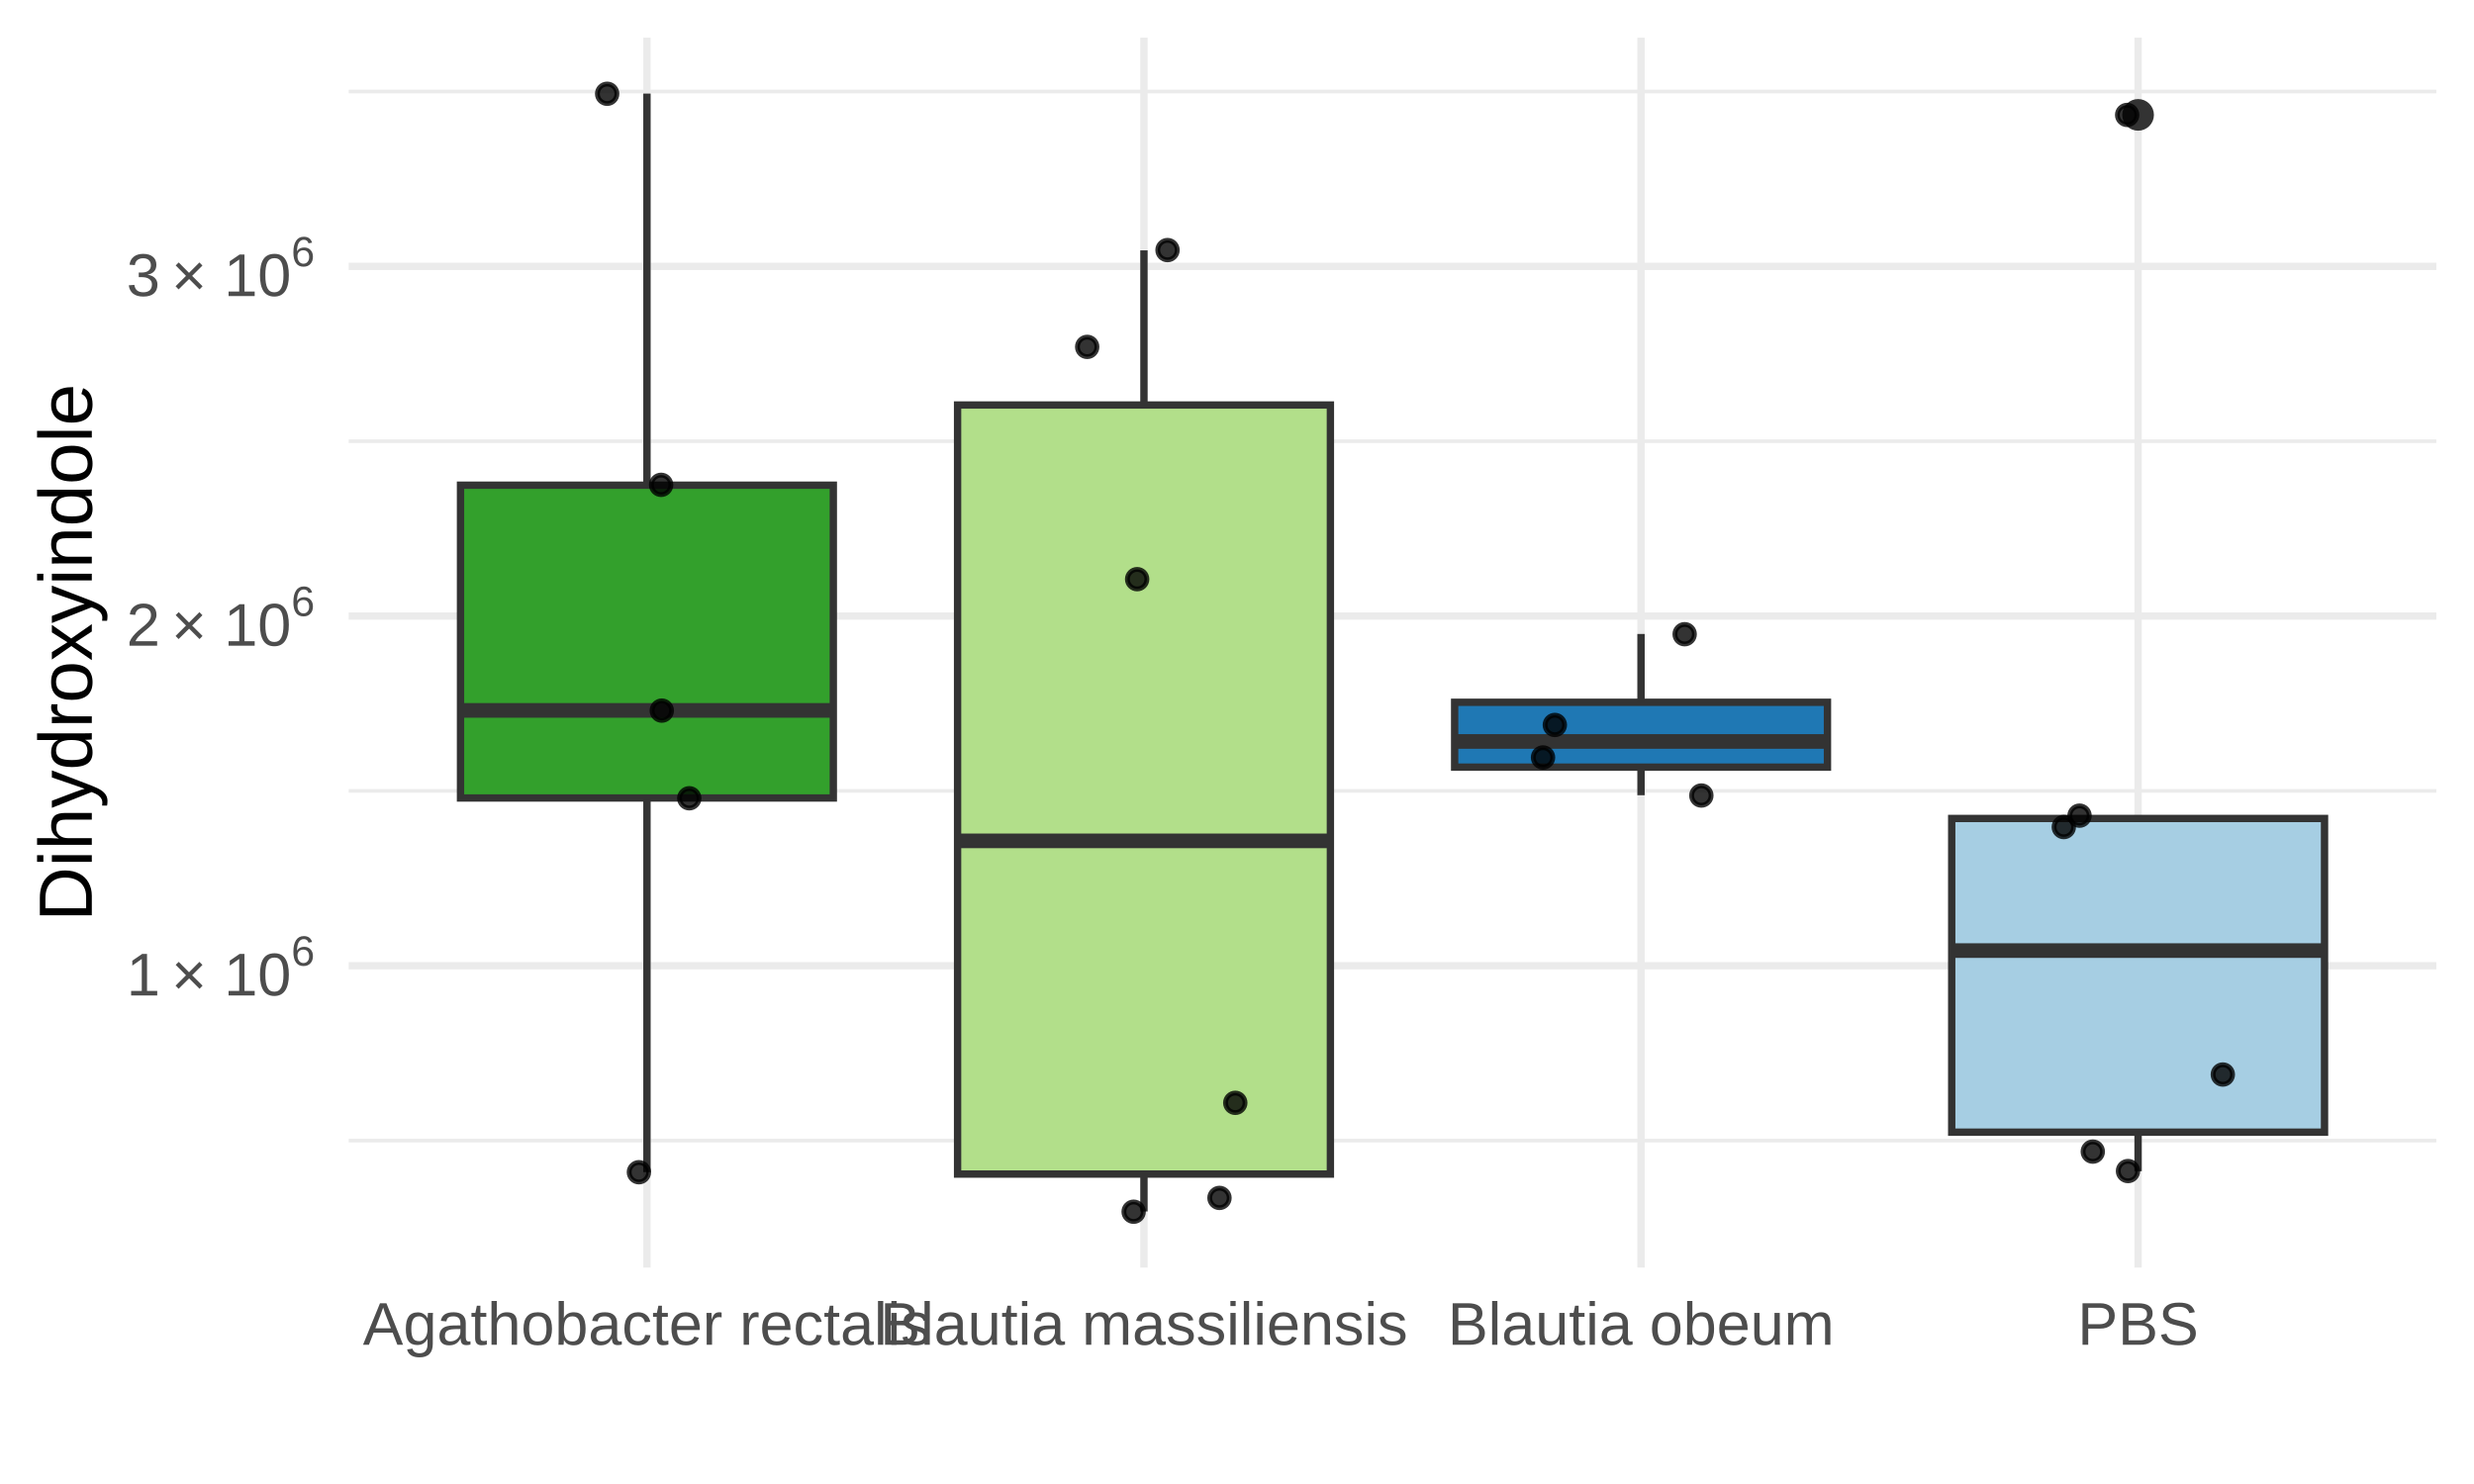
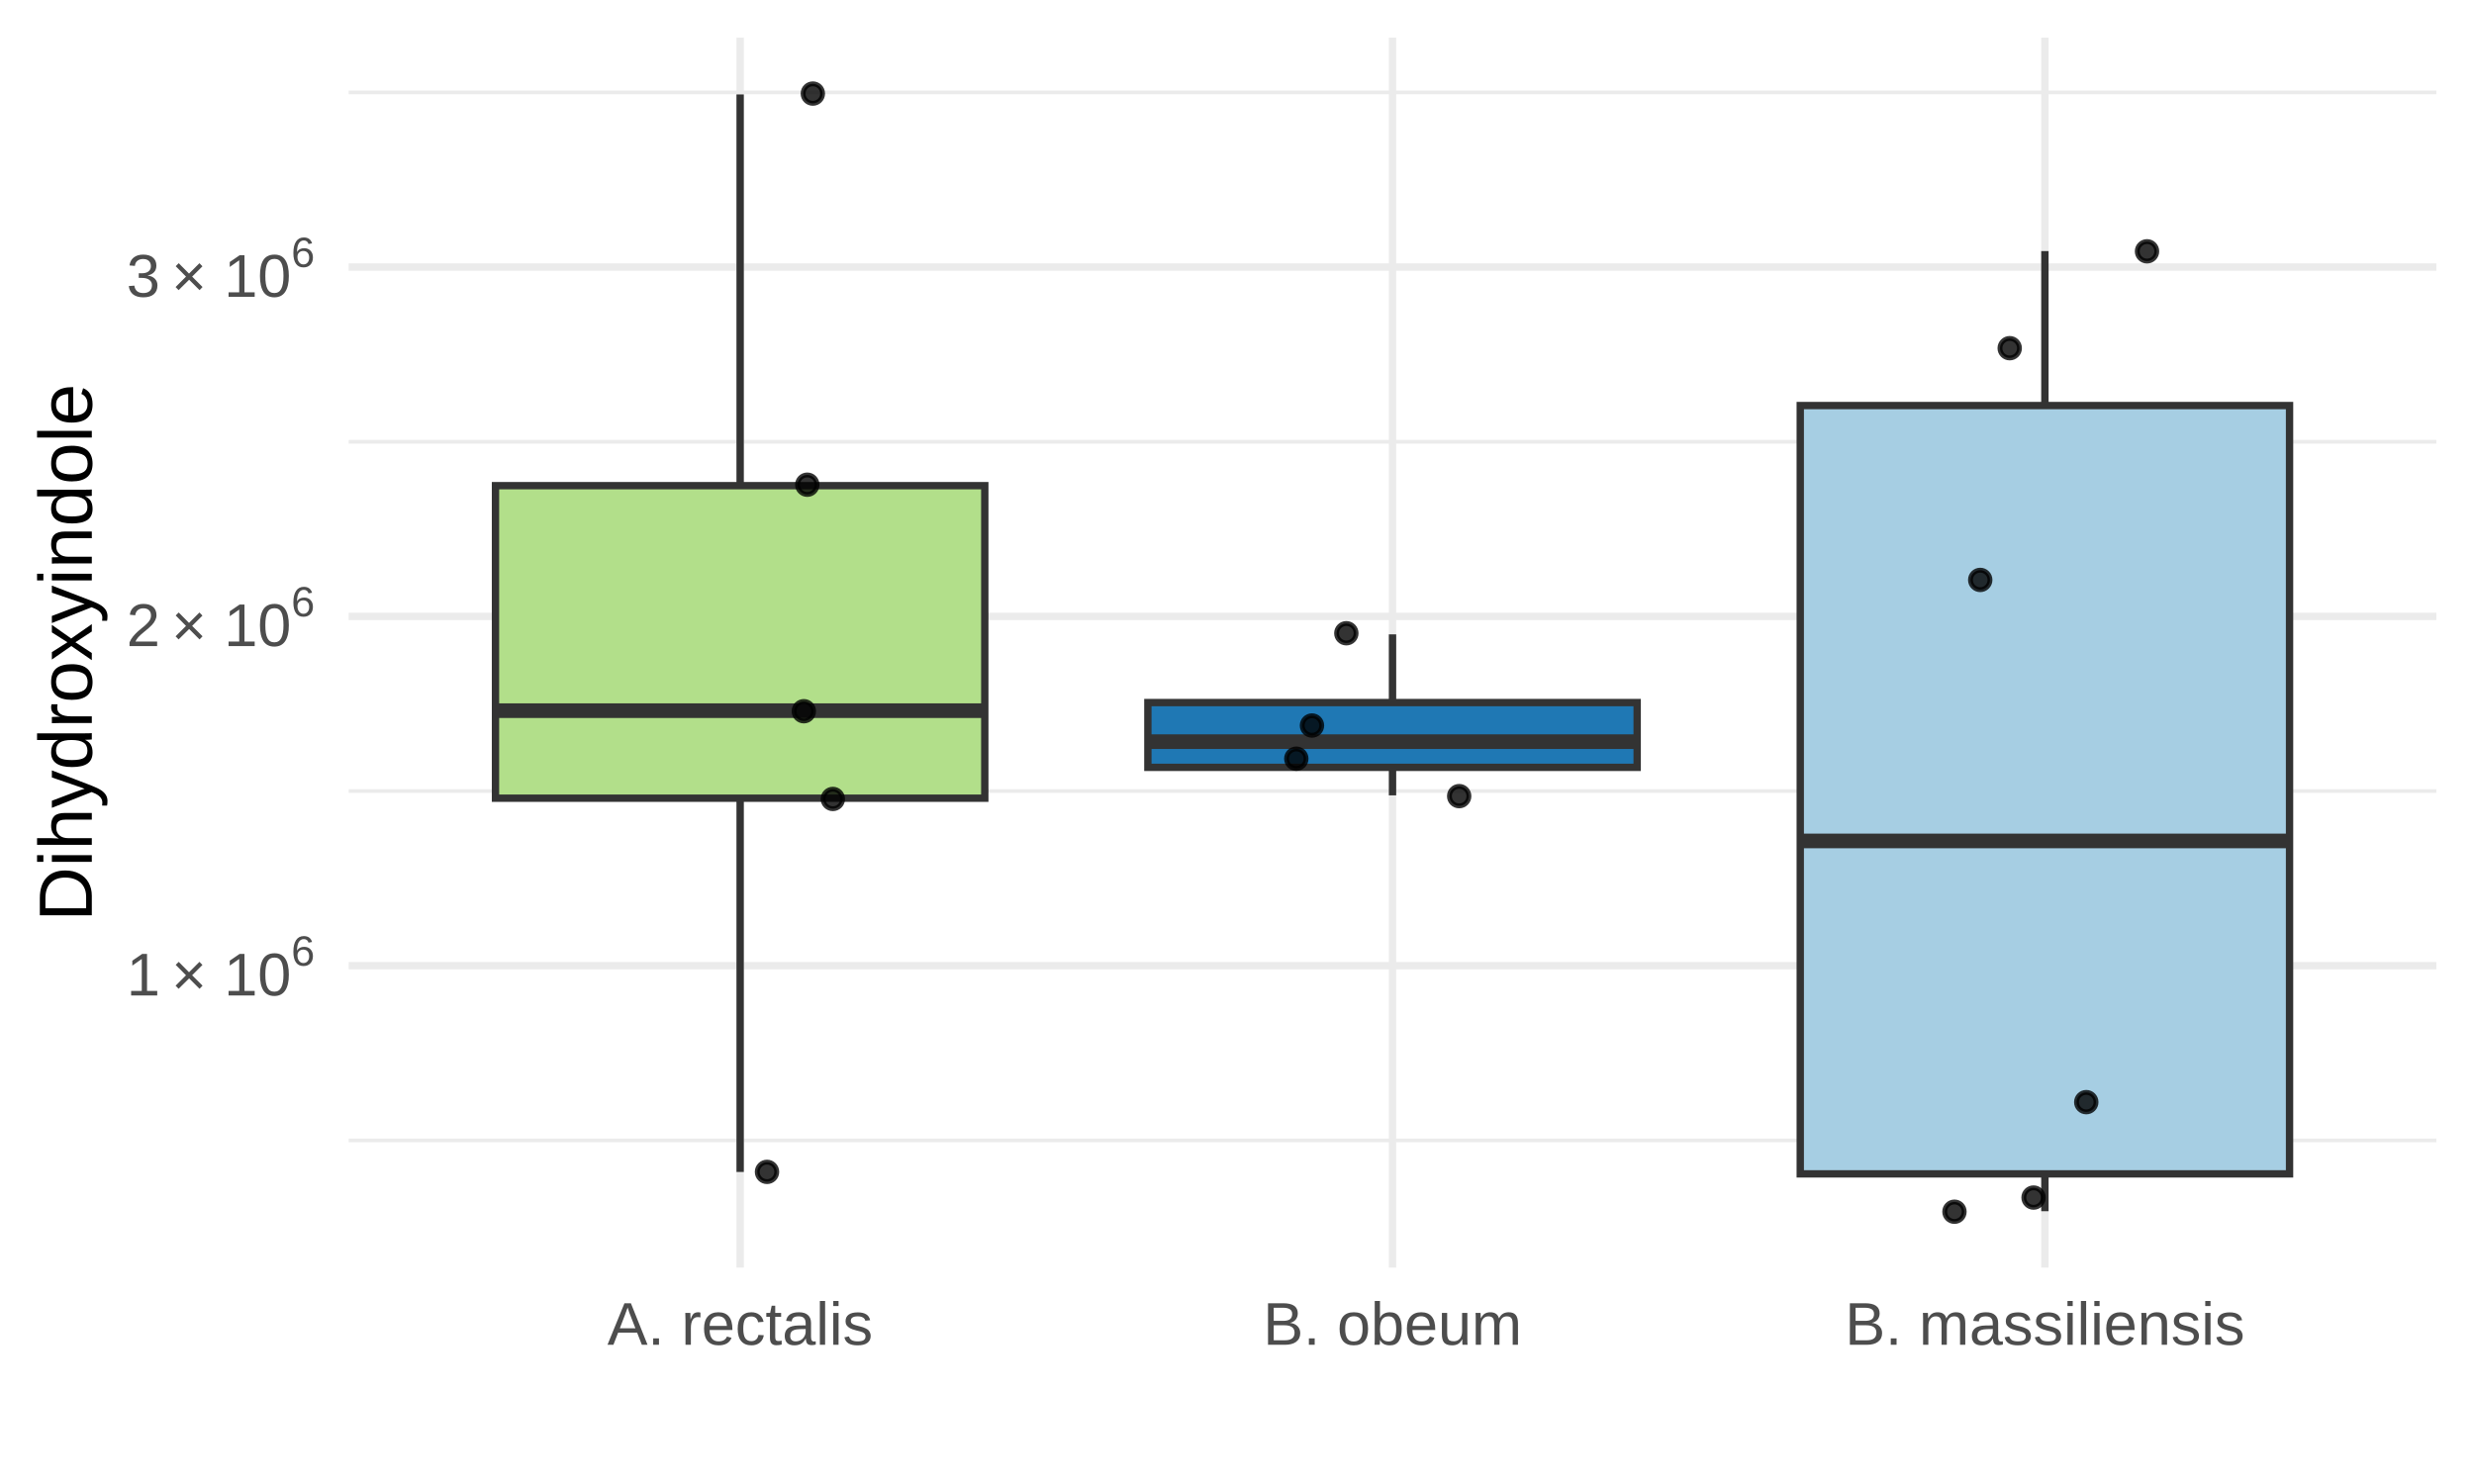
<svg xmlns="http://www.w3.org/2000/svg" class="svglite" width="360.00pt" height="216.00pt" viewBox="0 0 360.00 216.00">
  <defs>
    <style type="text/css">
    .svglite line, .svglite polyline, .svglite polygon, .svglite path, .svglite rect, .svglite circle {
      fill: none;
      stroke: #000000;
      stroke-linecap: round;
      stroke-linejoin: round;
      stroke-miterlimit: 10.00;
    }
    .svglite text {
      white-space: pre;
    }
  </style>
  </defs>
  <rect width="100%" height="100%" style="stroke: none; fill: none;" />
  <defs>
    <clipPath id="cpMC4wMHwzNjAuMDB8MC4wMHwyMTYuMDA=">
      <rect x="0.00" y="0.00" width="360.00" height="216.00" />
    </clipPath>
  </defs>
  <g clip-path="url(#cpMC4wMHwzNjAuMDB8MC4wMHwyMTYuMDA=)">
</g>
  <defs>
    <clipPath id="cpNTAuNzR8MzU0LjUyfDUuNDh8MTg0LjUw">
      <rect x="50.74" y="5.48" width="303.78" height="179.02" />
    </clipPath>
  </defs>
  <g clip-path="url(#cpNTAuNzR8MzU0LjUyfDUuNDh8MTg0LjUw)">
-     <polyline points="50.74,166.02 354.52,166.02 " style="stroke-width: 0.53; stroke: #EBEBEB; stroke-linecap: butt;" />
-     <polyline points="50.74,115.12 354.52,115.12 " style="stroke-width: 0.53; stroke: #EBEBEB; stroke-linecap: butt;" />
-     <polyline points="50.74,64.22 354.52,64.22 " style="stroke-width: 0.53; stroke: #EBEBEB; stroke-linecap: butt;" />
-     <polyline points="50.74,13.32 354.52,13.32 " style="stroke-width: 0.53; stroke: #EBEBEB; stroke-linecap: butt;" />
-     <polyline points="50.74,140.57 354.52,140.57 " style="stroke-width: 1.07; stroke: #EBEBEB; stroke-linecap: butt;" />
-     <polyline points="50.74,89.67 354.52,89.67 " style="stroke-width: 1.07; stroke: #EBEBEB; stroke-linecap: butt;" />
-     <polyline points="50.74,38.77 354.52,38.77 " style="stroke-width: 1.07; stroke: #EBEBEB; stroke-linecap: butt;" />
-     <polyline points="94.14,184.50 94.14,5.48 " style="stroke-width: 1.07; stroke: #EBEBEB; stroke-linecap: butt;" />
-     <polyline points="166.46,184.50 166.46,5.48 " style="stroke-width: 1.07; stroke: #EBEBEB; stroke-linecap: butt;" />
-     <polyline points="238.79,184.50 238.79,5.48 " style="stroke-width: 1.07; stroke: #EBEBEB; stroke-linecap: butt;" />
-     <polyline points="311.12,184.50 311.12,5.48 " style="stroke-width: 1.07; stroke: #EBEBEB; stroke-linecap: butt;" />
-     <line x1="94.14" y1="70.62" x2="94.14" y2="13.62" style="stroke-width: 1.07; stroke: #333333; stroke-linecap: butt;" />
-     <line x1="94.14" y1="116.15" x2="94.14" y2="170.61" style="stroke-width: 1.07; stroke: #333333; stroke-linecap: butt;" />
-     <polygon points="67.01,70.62 67.01,116.15 121.26,116.15 121.26,70.62 67.01,70.62 " style="stroke-width: 1.07; stroke: #333333; stroke-linecap: butt; stroke-linejoin: miter; fill: #33A02C;" />
-     <line x1="67.01" y1="103.40" x2="121.26" y2="103.40" style="stroke-width: 2.13; stroke: #333333; stroke-linecap: butt; stroke-linejoin: miter;" />
-     <line x1="166.46" y1="58.95" x2="166.46" y2="36.44" style="stroke-width: 1.07; stroke: #333333; stroke-linecap: butt;" />
-     <line x1="166.46" y1="170.89" x2="166.46" y2="176.33" style="stroke-width: 1.07; stroke: #333333; stroke-linecap: butt;" />
-     <polygon points="139.34,58.95 139.34,170.89 193.59,170.89 193.59,58.95 139.34,58.95 " style="stroke-width: 1.07; stroke: #333333; stroke-linecap: butt; stroke-linejoin: miter; fill: #B2DF8A;" />
-     <line x1="139.34" y1="122.39" x2="193.59" y2="122.39" style="stroke-width: 2.13; stroke: #333333; stroke-linecap: butt; stroke-linejoin: miter;" />
-     <line x1="238.79" y1="102.22" x2="238.79" y2="92.28" style="stroke-width: 1.07; stroke: #333333; stroke-linecap: butt;" />
-     <line x1="238.79" y1="111.66" x2="238.79" y2="115.75" style="stroke-width: 1.07; stroke: #333333; stroke-linecap: butt;" />
-     <polygon points="211.67,102.22 211.67,111.66 265.92,111.66 265.92,102.22 211.67,102.22 " style="stroke-width: 1.07; stroke: #333333; stroke-linecap: butt; stroke-linejoin: miter; fill: #1F78B4;" />
-     <line x1="211.67" y1="107.92" x2="265.92" y2="107.92" style="stroke-width: 2.13; stroke: #333333; stroke-linecap: butt; stroke-linejoin: miter;" />
-     <circle cx="311.12" cy="16.72" r="1.95" style="stroke-width: 0.71; stroke: #333333; fill: #333333;" />
-     <line x1="311.12" y1="119.13" x2="311.12" y2="118.73" style="stroke-width: 1.07; stroke: #333333; stroke-linecap: butt;" />
-     <line x1="311.12" y1="164.79" x2="311.12" y2="170.48" style="stroke-width: 1.07; stroke: #333333; stroke-linecap: butt;" />
-     <polygon points="284.00,119.13 284.00,164.79 338.25,164.79 338.25,119.13 284.00,119.13 " style="stroke-width: 1.07; stroke: #333333; stroke-linecap: butt; stroke-linejoin: miter; fill: #A6CEE3;" />
-     <line x1="284.00" y1="138.36" x2="338.25" y2="138.36" style="stroke-width: 2.13; stroke: #333333; stroke-linecap: butt; stroke-linejoin: miter;" />
-     <circle cx="224.53" cy="110.25" r="1.42" style="stroke-width: 0.71; stroke: #000000; stroke-opacity: 0.80; fill: #000000; fill-opacity: 0.80;" />
-     <circle cx="179.75" cy="160.52" r="1.42" style="stroke-width: 0.71; stroke: #000000; stroke-opacity: 0.80; fill: #000000; fill-opacity: 0.80;" />
-     <circle cx="96.20" cy="70.57" r="1.42" style="stroke-width: 0.71; stroke: #000000; stroke-opacity: 0.80; fill: #000000; fill-opacity: 0.80;" />
-     <circle cx="88.35" cy="13.65" r="1.42" style="stroke-width: 0.71; stroke: #000000; stroke-opacity: 0.80; fill: #000000; fill-opacity: 0.80;" />
-     <circle cx="300.31" cy="120.38" r="1.42" style="stroke-width: 0.71; stroke: #000000; stroke-opacity: 0.80; fill: #000000; fill-opacity: 0.80;" />
-     <circle cx="304.53" cy="167.62" r="1.42" style="stroke-width: 0.71; stroke: #000000; stroke-opacity: 0.80; fill: #000000; fill-opacity: 0.80;" />
-     <circle cx="164.96" cy="176.37" r="1.42" style="stroke-width: 0.71; stroke: #000000; stroke-opacity: 0.80; fill: #000000; fill-opacity: 0.80;" />
-     <circle cx="245.14" cy="92.31" r="1.42" style="stroke-width: 0.71; stroke: #000000; stroke-opacity: 0.80; fill: #000000; fill-opacity: 0.80;" />
-     <circle cx="247.57" cy="115.79" r="1.42" style="stroke-width: 0.71; stroke: #000000; stroke-opacity: 0.80; fill: #000000; fill-opacity: 0.80;" />
-     <circle cx="177.45" cy="174.36" r="1.42" style="stroke-width: 0.71; stroke: #000000; stroke-opacity: 0.80; fill: #000000; fill-opacity: 0.80;" />
-     <circle cx="100.30" cy="116.19" r="1.42" style="stroke-width: 0.71; stroke: #000000; stroke-opacity: 0.80; fill: #000000; fill-opacity: 0.80;" />
-     <circle cx="92.97" cy="170.62" r="1.42" style="stroke-width: 0.71; stroke: #000000; stroke-opacity: 0.80; fill: #000000; fill-opacity: 0.80;" />
-     <circle cx="309.53" cy="16.73" r="1.42" style="stroke-width: 0.71; stroke: #000000; stroke-opacity: 0.80; fill: #000000; fill-opacity: 0.80;" />
-     <circle cx="302.60" cy="118.72" r="1.42" style="stroke-width: 0.71; stroke: #000000; stroke-opacity: 0.80; fill: #000000; fill-opacity: 0.80;" />
-     <circle cx="165.47" cy="84.30" r="1.42" style="stroke-width: 0.71; stroke: #000000; stroke-opacity: 0.80; fill: #000000; fill-opacity: 0.80;" />
-     <circle cx="226.25" cy="105.52" r="1.42" style="stroke-width: 0.71; stroke: #000000; stroke-opacity: 0.80; fill: #000000; fill-opacity: 0.80;" />
-     <circle cx="169.89" cy="36.40" r="1.42" style="stroke-width: 0.71; stroke: #000000; stroke-opacity: 0.80; fill: #000000; fill-opacity: 0.80;" />
-     <circle cx="96.30" cy="103.43" r="1.42" style="stroke-width: 0.71; stroke: #000000; stroke-opacity: 0.80; fill: #000000; fill-opacity: 0.80;" />
-     <circle cx="323.45" cy="156.40" r="1.42" style="stroke-width: 0.71; stroke: #000000; stroke-opacity: 0.80; fill: #000000; fill-opacity: 0.80;" />
-     <circle cx="309.65" cy="170.45" r="1.42" style="stroke-width: 0.71; stroke: #000000; stroke-opacity: 0.80; fill: #000000; fill-opacity: 0.80;" />
-     <circle cx="158.20" cy="50.49" r="1.42" style="stroke-width: 0.71; stroke: #000000; stroke-opacity: 0.80; fill: #000000; fill-opacity: 0.80;" />
+     <polyline points="50.74,165.99 354.52,165.99 " style="stroke-width: 0.53; stroke: #EBEBEB; stroke-linecap: butt;" />
+     <polyline points="50.74,115.14 354.52,115.14 " style="stroke-width: 0.53; stroke: #EBEBEB; stroke-linecap: butt;" />
+     <polyline points="50.74,64.30 354.52,64.30 " style="stroke-width: 0.53; stroke: #EBEBEB; stroke-linecap: butt;" />
+     <polyline points="50.74,13.45 354.52,13.45 " style="stroke-width: 0.53; stroke: #EBEBEB; stroke-linecap: butt;" />
+     <polyline points="50.74,140.56 354.52,140.56 " style="stroke-width: 1.07; stroke: #EBEBEB; stroke-linecap: butt;" />
+     <polyline points="50.74,89.72 354.52,89.72 " style="stroke-width: 1.07; stroke: #EBEBEB; stroke-linecap: butt;" />
+     <polyline points="50.74,38.87 354.52,38.87 " style="stroke-width: 1.07; stroke: #EBEBEB; stroke-linecap: butt;" />
+     <polyline points="107.70,184.50 107.70,5.48 " style="stroke-width: 1.07; stroke: #EBEBEB; stroke-linecap: butt;" />
+     <polyline points="202.63,184.50 202.63,5.48 " style="stroke-width: 1.07; stroke: #EBEBEB; stroke-linecap: butt;" />
+     <polyline points="297.56,184.50 297.56,5.48 " style="stroke-width: 1.07; stroke: #EBEBEB; stroke-linecap: butt;" />
+     <line x1="107.70" y1="70.69" x2="107.70" y2="13.75" style="stroke-width: 1.07; stroke: #333333; stroke-linecap: butt;" />
+     <line x1="107.70" y1="116.18" x2="107.70" y2="170.58" style="stroke-width: 1.07; stroke: #333333; stroke-linecap: butt;" />
+     <polygon points="72.10,70.69 72.10,116.18 143.30,116.18 143.30,70.69 72.10,70.69 " style="stroke-width: 1.07; stroke: #333333; stroke-linecap: butt; stroke-linejoin: miter; fill: #B2DF8A;" />
+     <line x1="72.10" y1="103.44" x2="143.30" y2="103.44" style="stroke-width: 2.13; stroke: #333333; stroke-linecap: butt; stroke-linejoin: miter;" />
+     <line x1="202.63" y1="102.26" x2="202.63" y2="92.33" style="stroke-width: 1.07; stroke: #333333; stroke-linecap: butt;" />
+     <line x1="202.63" y1="111.69" x2="202.63" y2="115.77" style="stroke-width: 1.07; stroke: #333333; stroke-linecap: butt;" />
+     <polygon points="167.03,102.26 167.03,111.69 238.23,111.69 238.23,102.26 167.03,102.26 " style="stroke-width: 1.07; stroke: #333333; stroke-linecap: butt; stroke-linejoin: miter; fill: #1F78B4;" />
+     <line x1="167.03" y1="107.95" x2="238.23" y2="107.95" style="stroke-width: 2.13; stroke: #333333; stroke-linecap: butt; stroke-linejoin: miter;" />
+     <line x1="297.56" y1="59.03" x2="297.56" y2="36.55" style="stroke-width: 1.07; stroke: #333333; stroke-linecap: butt;" />
+     <line x1="297.56" y1="170.86" x2="297.56" y2="176.29" style="stroke-width: 1.07; stroke: #333333; stroke-linecap: butt;" />
+     <polygon points="261.96,59.03 261.96,170.86 333.16,170.86 333.16,59.03 261.96,59.03 " style="stroke-width: 1.07; stroke: #333333; stroke-linecap: butt; stroke-linejoin: miter; fill: #A6CEE3;" />
+     <line x1="261.96" y1="122.40" x2="333.16" y2="122.40" style="stroke-width: 2.13; stroke: #333333; stroke-linecap: butt; stroke-linejoin: miter;" />
+     <circle cx="188.63" cy="110.43" r="1.42" style="stroke-width: 0.71; stroke: #000000; stroke-opacity: 0.80; fill: #000000; fill-opacity: 0.80;" />
+     <circle cx="303.58" cy="160.42" r="1.42" style="stroke-width: 0.71; stroke: #000000; stroke-opacity: 0.80; fill: #000000; fill-opacity: 0.80;" />
+     <circle cx="117.47" cy="70.55" r="1.42" style="stroke-width: 0.71; stroke: #000000; stroke-opacity: 0.80; fill: #000000; fill-opacity: 0.80;" />
+     <circle cx="118.28" cy="13.62" r="1.42" style="stroke-width: 0.71; stroke: #000000; stroke-opacity: 0.80; fill: #000000; fill-opacity: 0.80;" />
+     <circle cx="284.40" cy="176.37" r="1.42" style="stroke-width: 0.71; stroke: #000000; stroke-opacity: 0.80; fill: #000000; fill-opacity: 0.80;" />
+     <circle cx="195.91" cy="92.17" r="1.42" style="stroke-width: 0.71; stroke: #000000; stroke-opacity: 0.80; fill: #000000; fill-opacity: 0.80;" />
+     <circle cx="212.33" cy="115.88" r="1.42" style="stroke-width: 0.71; stroke: #000000; stroke-opacity: 0.80; fill: #000000; fill-opacity: 0.80;" />
+     <circle cx="295.91" cy="174.31" r="1.42" style="stroke-width: 0.71; stroke: #000000; stroke-opacity: 0.80; fill: #000000; fill-opacity: 0.80;" />
+     <circle cx="121.19" cy="116.29" r="1.42" style="stroke-width: 0.71; stroke: #000000; stroke-opacity: 0.80; fill: #000000; fill-opacity: 0.80;" />
+     <circle cx="111.61" cy="170.57" r="1.42" style="stroke-width: 0.71; stroke: #000000; stroke-opacity: 0.80; fill: #000000; fill-opacity: 0.80;" />
+     <circle cx="288.15" cy="84.41" r="1.42" style="stroke-width: 0.71; stroke: #000000; stroke-opacity: 0.80; fill: #000000; fill-opacity: 0.80;" />
+     <circle cx="190.91" cy="105.60" r="1.42" style="stroke-width: 0.71; stroke: #000000; stroke-opacity: 0.80; fill: #000000; fill-opacity: 0.80;" />
+     <circle cx="312.42" cy="36.58" r="1.42" style="stroke-width: 0.71; stroke: #000000; stroke-opacity: 0.80; fill: #000000; fill-opacity: 0.80;" />
+     <circle cx="116.97" cy="103.52" r="1.42" style="stroke-width: 0.71; stroke: #000000; stroke-opacity: 0.80; fill: #000000; fill-opacity: 0.80;" />
+     <circle cx="292.44" cy="50.68" r="1.42" style="stroke-width: 0.71; stroke: #000000; stroke-opacity: 0.80; fill: #000000; fill-opacity: 0.80;" />
  </g>
  <g clip-path="url(#cpMC4wMHwzNjAuMDB8MC4wMHwyMTYuMDA=)">
    <text x="18.41" y="144.89" style="font-size: 8.80px;fill: #4D4D4D; font-family: &quot;Arial&quot;;" textLength="4.90px" lengthAdjust="spacingAndGlyphs">1</text>
    <text x="24.94" y="144.89" style="font-size: 8.80px;fill: #4D4D4D; font-family: &quot;Arial&quot;;" textLength="6.02px" lengthAdjust="spacingAndGlyphs">×</text>
    <text x="32.59" y="144.89" style="font-size: 8.80px;fill: #4D4D4D; font-family: &quot;Arial&quot;;" textLength="9.79px" lengthAdjust="spacingAndGlyphs">10</text>
    <text x="42.38" y="140.55" style="font-size: 6.16px;fill: #4D4D4D; font-family: &quot;Arial&quot;;" textLength="3.43px" lengthAdjust="spacingAndGlyphs">6</text>
-     <text x="18.41" y="93.99" style="font-size: 8.80px;fill: #4D4D4D; font-family: &quot;Arial&quot;;" textLength="4.90px" lengthAdjust="spacingAndGlyphs">2</text>
-     <text x="24.94" y="93.99" style="font-size: 8.80px;fill: #4D4D4D; font-family: &quot;Arial&quot;;" textLength="6.02px" lengthAdjust="spacingAndGlyphs">×</text>
-     <text x="32.59" y="93.99" style="font-size: 8.80px;fill: #4D4D4D; font-family: &quot;Arial&quot;;" textLength="9.79px" lengthAdjust="spacingAndGlyphs">10</text>
-     <text x="42.38" y="89.66" style="font-size: 6.16px;fill: #4D4D4D; font-family: &quot;Arial&quot;;" textLength="3.43px" lengthAdjust="spacingAndGlyphs">6</text>
-     <text x="18.41" y="43.09" style="font-size: 8.80px;fill: #4D4D4D; font-family: &quot;Arial&quot;;" textLength="4.90px" lengthAdjust="spacingAndGlyphs">3</text>
-     <text x="24.94" y="43.09" style="font-size: 8.80px;fill: #4D4D4D; font-family: &quot;Arial&quot;;" textLength="6.02px" lengthAdjust="spacingAndGlyphs">×</text>
-     <text x="32.59" y="43.09" style="font-size: 8.80px;fill: #4D4D4D; font-family: &quot;Arial&quot;;" textLength="9.79px" lengthAdjust="spacingAndGlyphs">10</text>
-     <text x="42.38" y="38.76" style="font-size: 6.16px;fill: #4D4D4D; font-family: &quot;Arial&quot;;" textLength="3.43px" lengthAdjust="spacingAndGlyphs">6</text>
-     <text x="94.14" y="195.74" text-anchor="middle" style="font-size: 8.80px;fill: #4D4D4D; font-family: &quot;Arial&quot;;" textLength="82.68px" lengthAdjust="spacingAndGlyphs">Agathobacter rectalis</text>
-     <text x="166.46" y="195.74" text-anchor="middle" style="font-size: 8.80px;fill: #4D4D4D; font-family: &quot;Arial&quot;;" textLength="76.77px" lengthAdjust="spacingAndGlyphs">Blautia massiliensis</text>
-     <text x="238.79" y="195.74" text-anchor="middle" style="font-size: 8.80px;fill: #4D4D4D; font-family: &quot;Arial&quot;;" textLength="56.27px" lengthAdjust="spacingAndGlyphs">Blautia obeum</text>
-     <text x="311.12" y="195.74" text-anchor="middle" style="font-size: 8.80px;fill: #4D4D4D; font-family: &quot;Arial&quot;;" textLength="17.60px" lengthAdjust="spacingAndGlyphs">PBS</text>
+     <text x="18.41" y="94.04" style="font-size: 8.80px;fill: #4D4D4D; font-family: &quot;Arial&quot;;" textLength="4.90px" lengthAdjust="spacingAndGlyphs">2</text>
+     <text x="24.94" y="94.04" style="font-size: 8.80px;fill: #4D4D4D; font-family: &quot;Arial&quot;;" textLength="6.02px" lengthAdjust="spacingAndGlyphs">×</text>
+     <text x="32.59" y="94.04" style="font-size: 8.80px;fill: #4D4D4D; font-family: &quot;Arial&quot;;" textLength="9.79px" lengthAdjust="spacingAndGlyphs">10</text>
+     <text x="42.38" y="89.71" style="font-size: 6.16px;fill: #4D4D4D; font-family: &quot;Arial&quot;;" textLength="3.43px" lengthAdjust="spacingAndGlyphs">6</text>
+     <text x="18.41" y="43.20" style="font-size: 8.80px;fill: #4D4D4D; font-family: &quot;Arial&quot;;" textLength="4.90px" lengthAdjust="spacingAndGlyphs">3</text>
+     <text x="24.94" y="43.20" style="font-size: 8.80px;fill: #4D4D4D; font-family: &quot;Arial&quot;;" textLength="6.02px" lengthAdjust="spacingAndGlyphs">×</text>
+     <text x="32.59" y="43.20" style="font-size: 8.80px;fill: #4D4D4D; font-family: &quot;Arial&quot;;" textLength="9.79px" lengthAdjust="spacingAndGlyphs">10</text>
+     <text x="42.38" y="38.86" style="font-size: 6.16px;fill: #4D4D4D; font-family: &quot;Arial&quot;;" textLength="3.43px" lengthAdjust="spacingAndGlyphs">6</text>
+     <text x="107.70" y="195.74" text-anchor="middle" style="font-size: 8.80px;fill: #4D4D4D; font-family: &quot;Arial&quot;;" textLength="38.64px" lengthAdjust="spacingAndGlyphs">A. rectalis</text>
+     <text x="202.63" y="195.74" text-anchor="middle" style="font-size: 8.80px;fill: #4D4D4D; font-family: &quot;Arial&quot;;" textLength="37.68px" lengthAdjust="spacingAndGlyphs">B. obeum</text>
+     <text x="297.56" y="195.74" text-anchor="middle" style="font-size: 8.80px;fill: #4D4D4D; font-family: &quot;Arial&quot;;" textLength="58.18px" lengthAdjust="spacingAndGlyphs">B. massiliensis</text>
    <text transform="translate(13.36,94.99) rotate(-90)" text-anchor="middle" style="font-size: 11.00px; font-family: &quot;Arial&quot;;" textLength="78.27px" lengthAdjust="spacingAndGlyphs">Dihydroxyindole</text>
  </g>
</svg>
